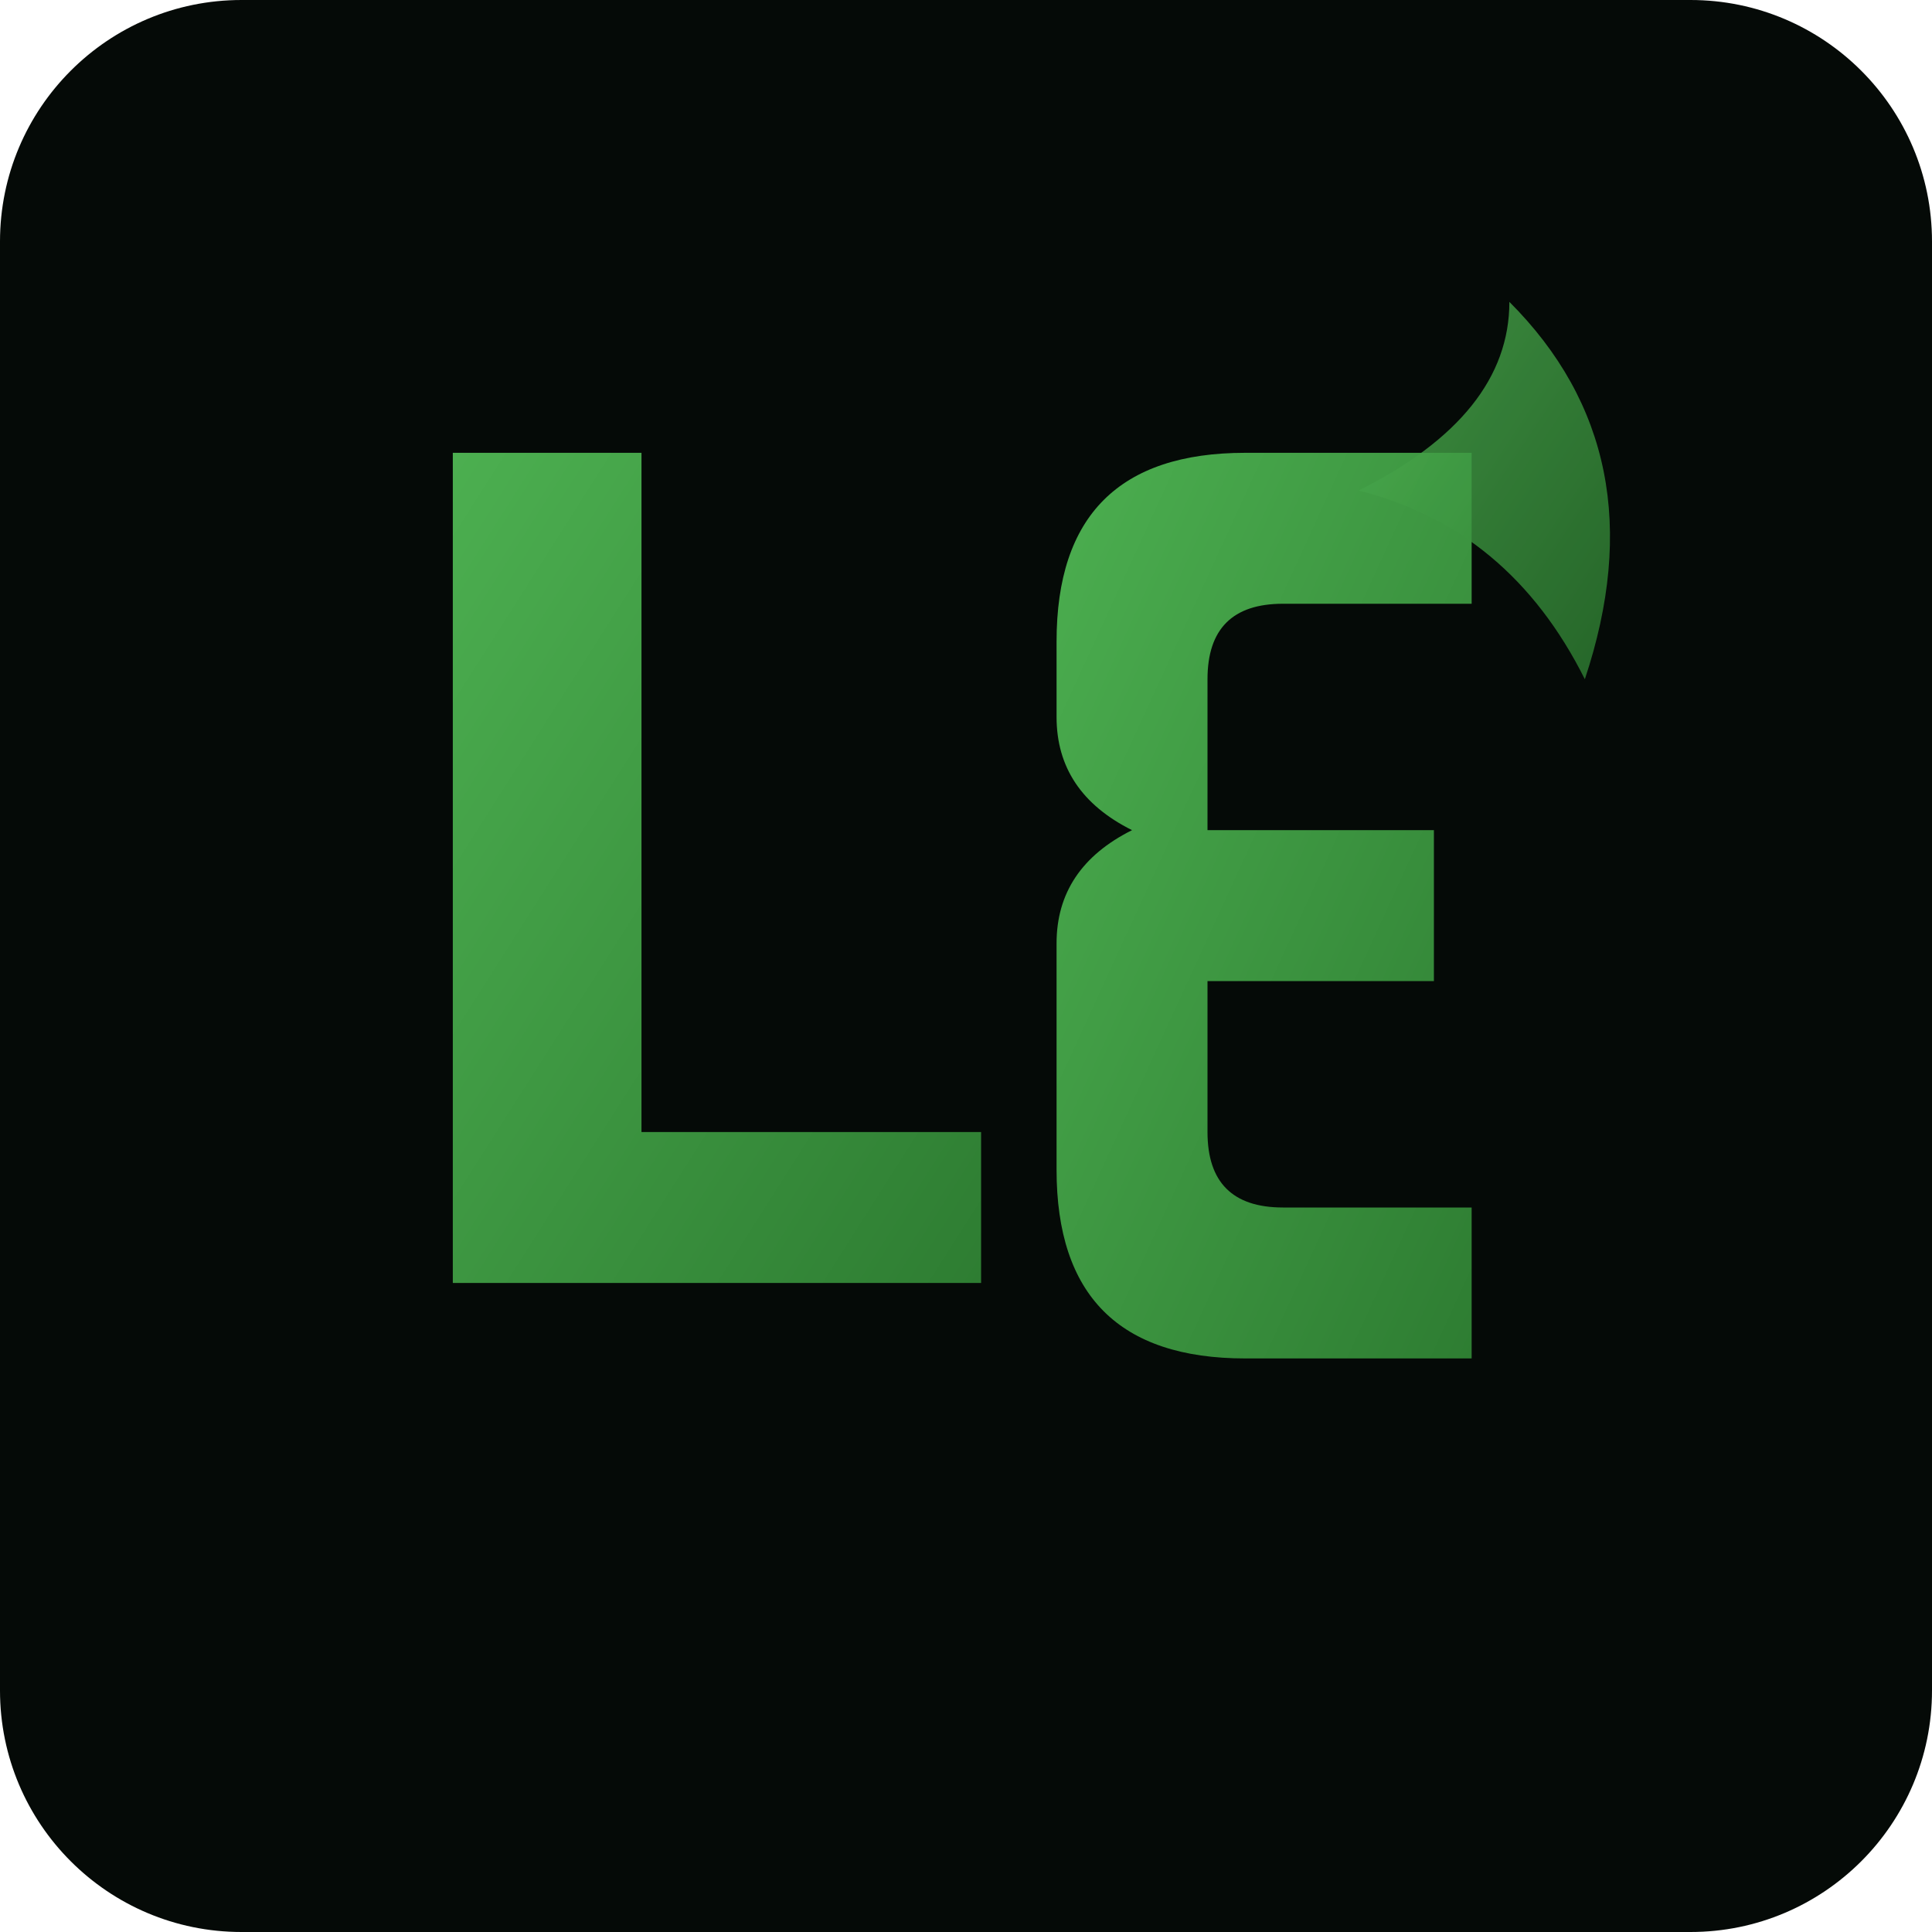
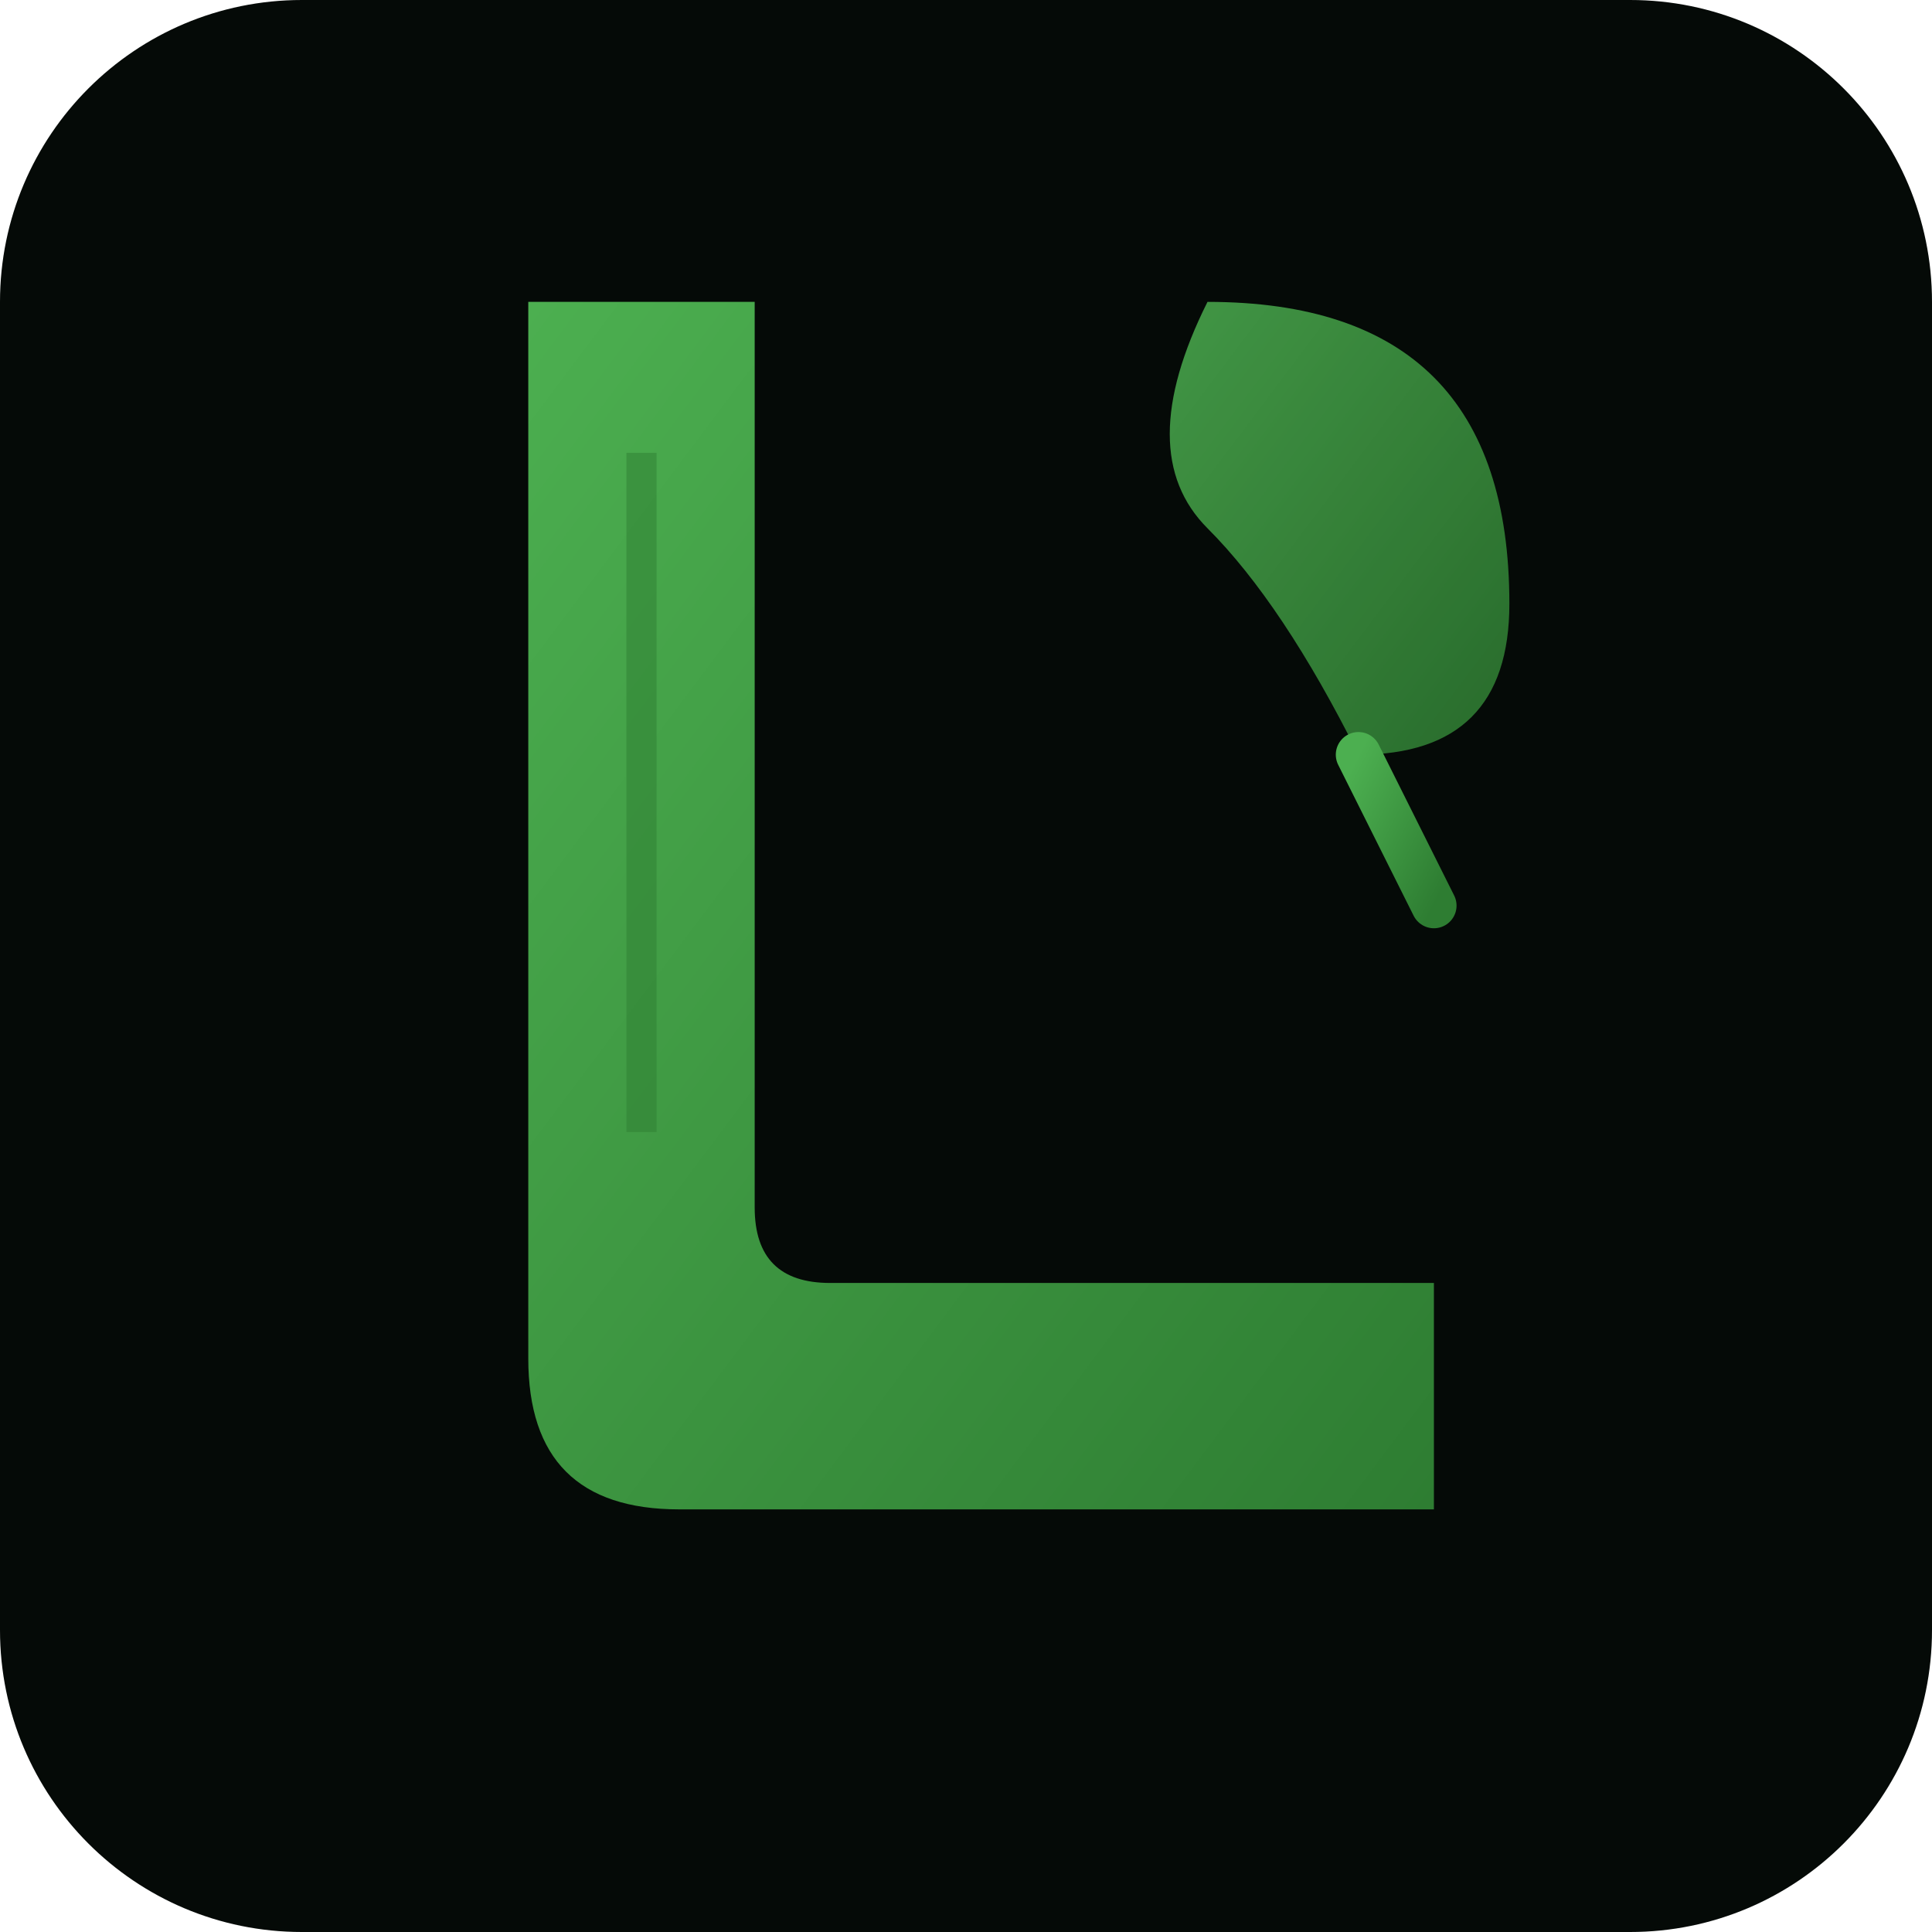
<svg xmlns="http://www.w3.org/2000/svg" viewBox="0 0 512 512">
  <defs>
-     <linearGradient id="g" x1="0%" y1="0%" x2="100%" y2="100%">
+     <linearGradient id="leafGrad" x1="0%" y1="0%" x2="100%" y2="100%">
      <stop offset="0%" stop-color="#4caf50" />
      <stop offset="100%" stop-color="#2e7d32" />
    </linearGradient>
  </defs>
-   <rect width="512" height="512" rx="64" fill="#050a07" />
-   <g fill="url(#g)">
-     <path d="M120 120 L120 340 L260 340 L260 300 L170 300 L170 120 Z" />
-     <path d="M280 170 Q280 120 330 120 L390 120 L390 160 L340 160 Q320 160 320 180 L320 220 L380 220 L380 260 L320 260 L320 300 Q320 320 340 320 L390 320 L390 360 L330 360 Q280 360 280 310 L280 250 Q280 230 300 220 Q280 210 280 190 Z" />
-     <path d="M400 80 Q440 120 420 180 Q400 140 360 130 Q400 110 400 80 Z" opacity="0.8" />
+   <rect width="512" height="512" rx="80" fill="#050a07" />
+   <g fill="url(#leafGrad)">
+     <path d="M140 80              C140 80 140 340 140 360              Q140 400 180 400              L380 400              L380 340              L220 340              Q200 340 200 320              L200 80              Z" />
+     <path d="M170 120 L170 300" stroke="#2e7d32" stroke-width="8" fill="none" opacity="0.5" />
+     <path d="M320 80              Q400 80 400 160              Q400 200 360 200              Q340 160 320 140              Q300 120 320 80              Z" opacity="0.85" />
+     <path d="M360 200 L380 240" stroke="url(#leafGrad)" stroke-width="12" stroke-linecap="round" fill="none" />
  </g>
</svg>
